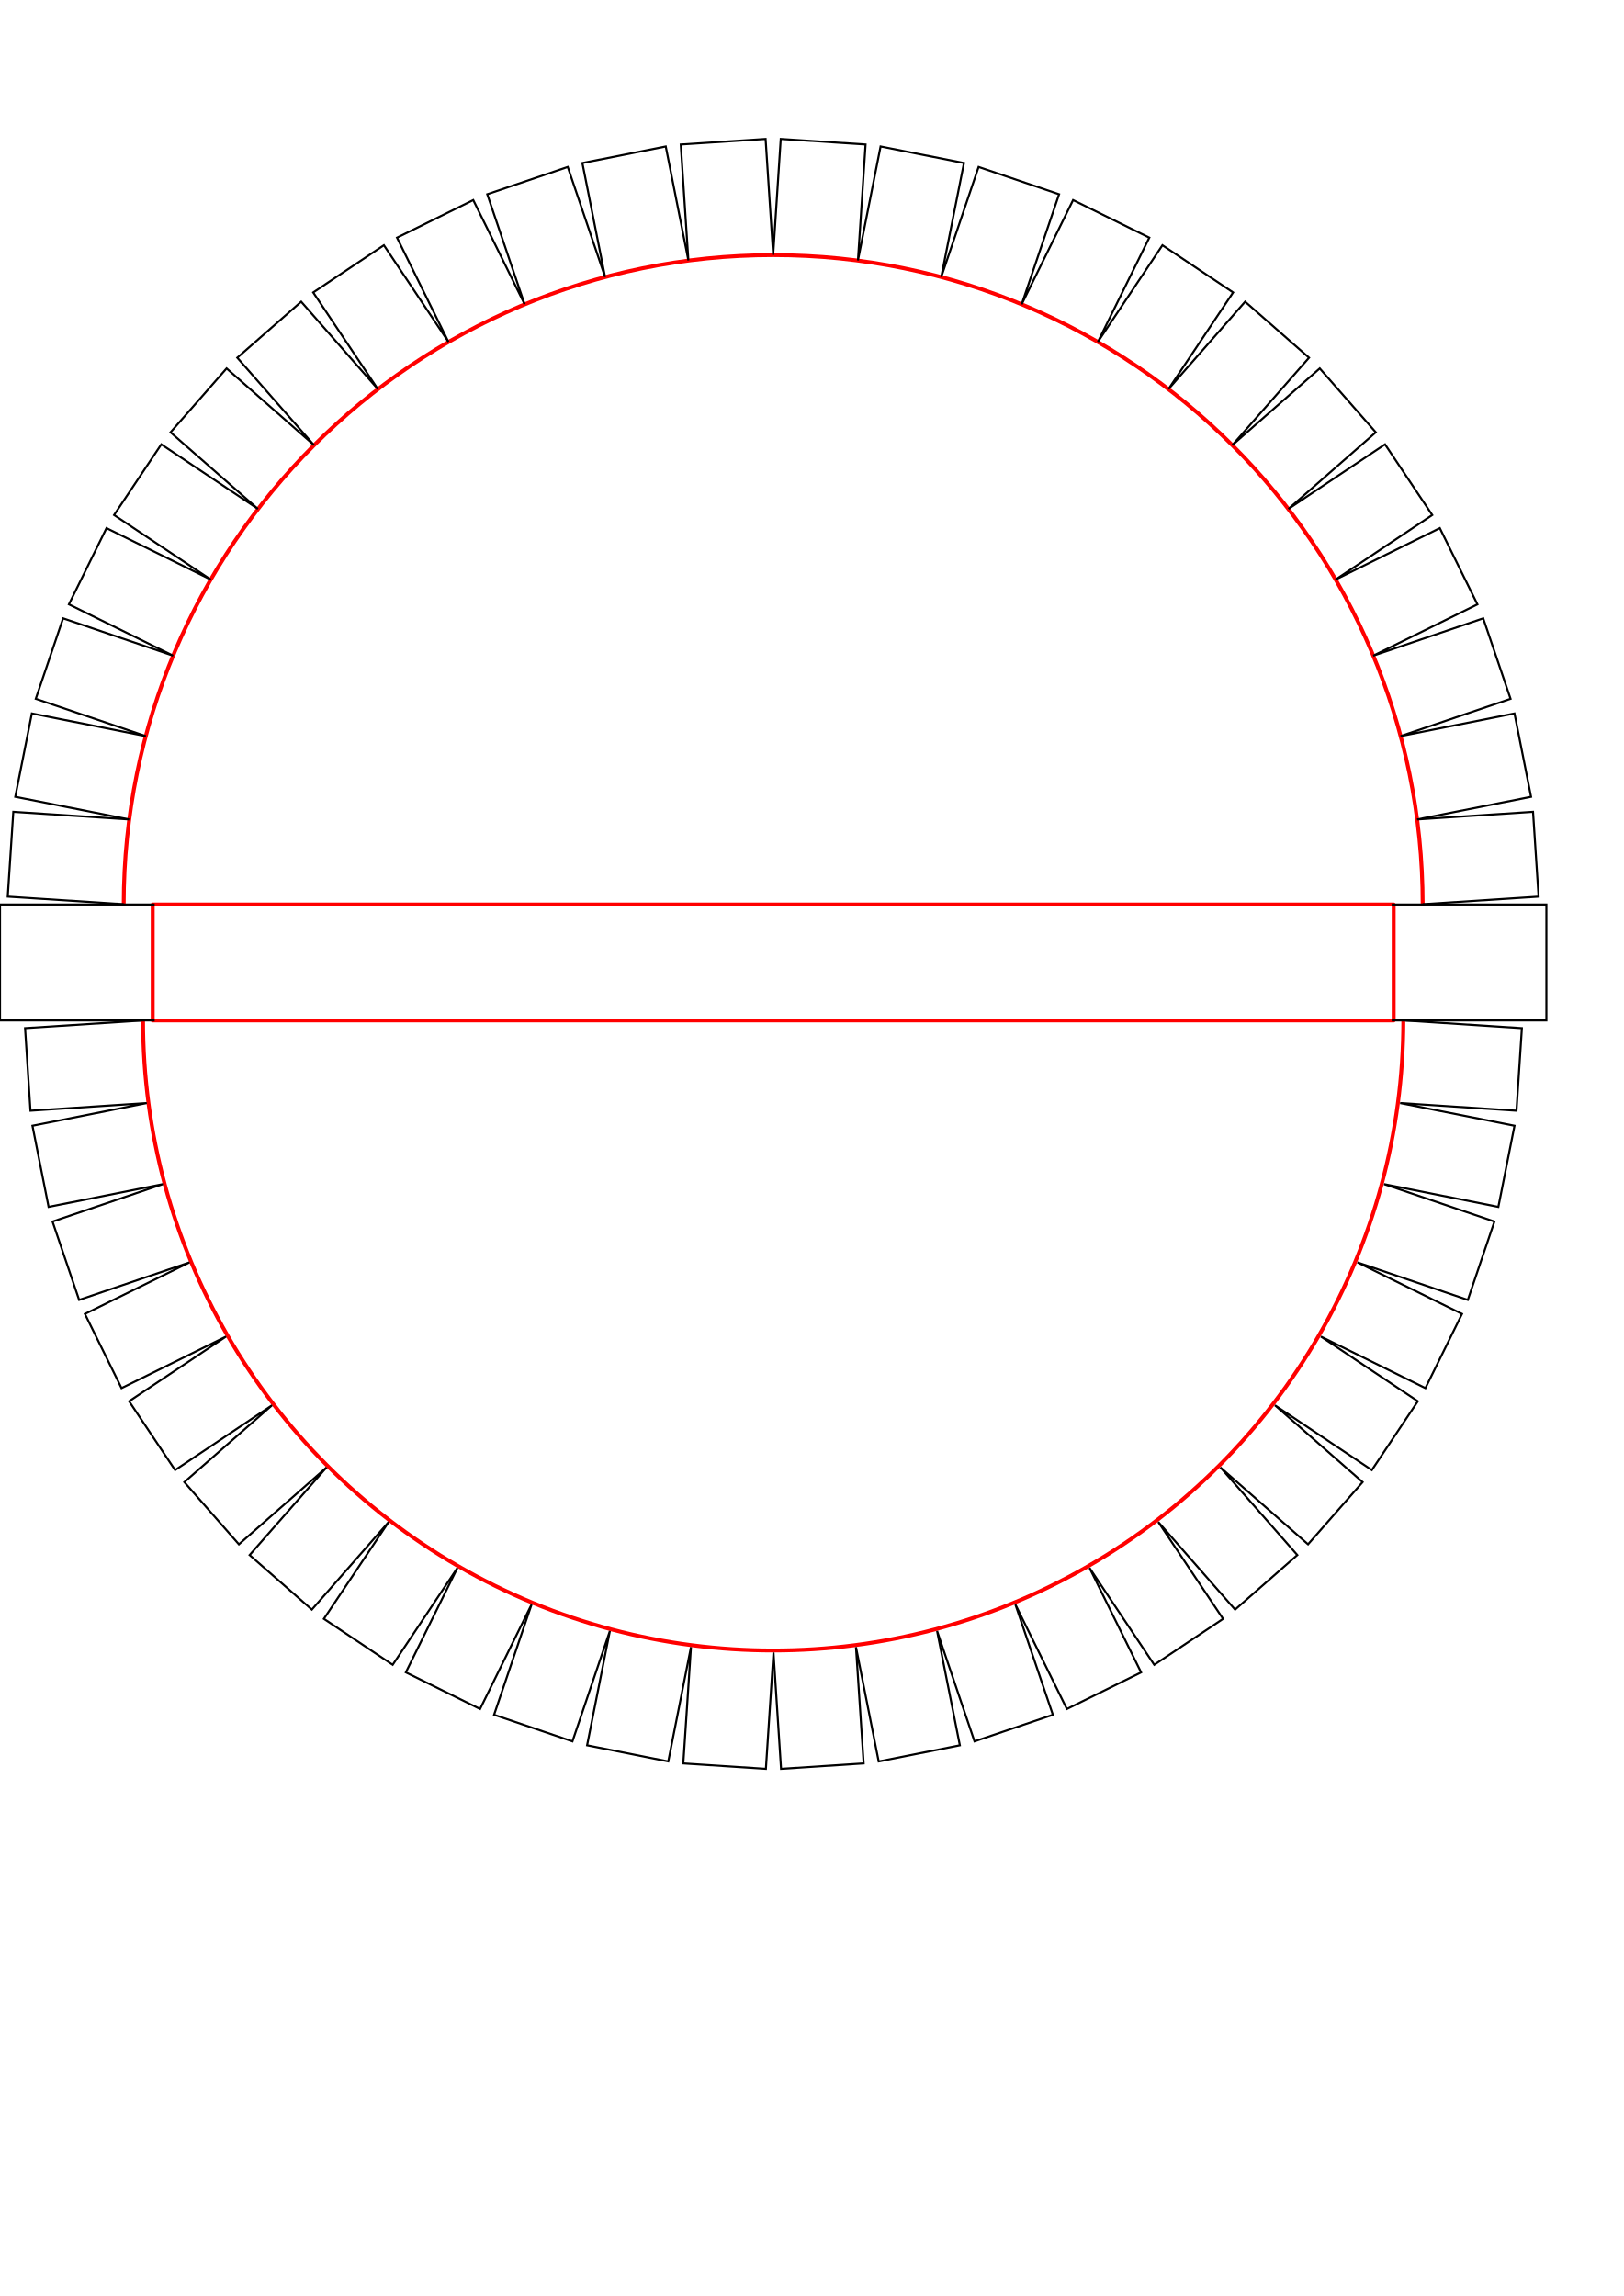
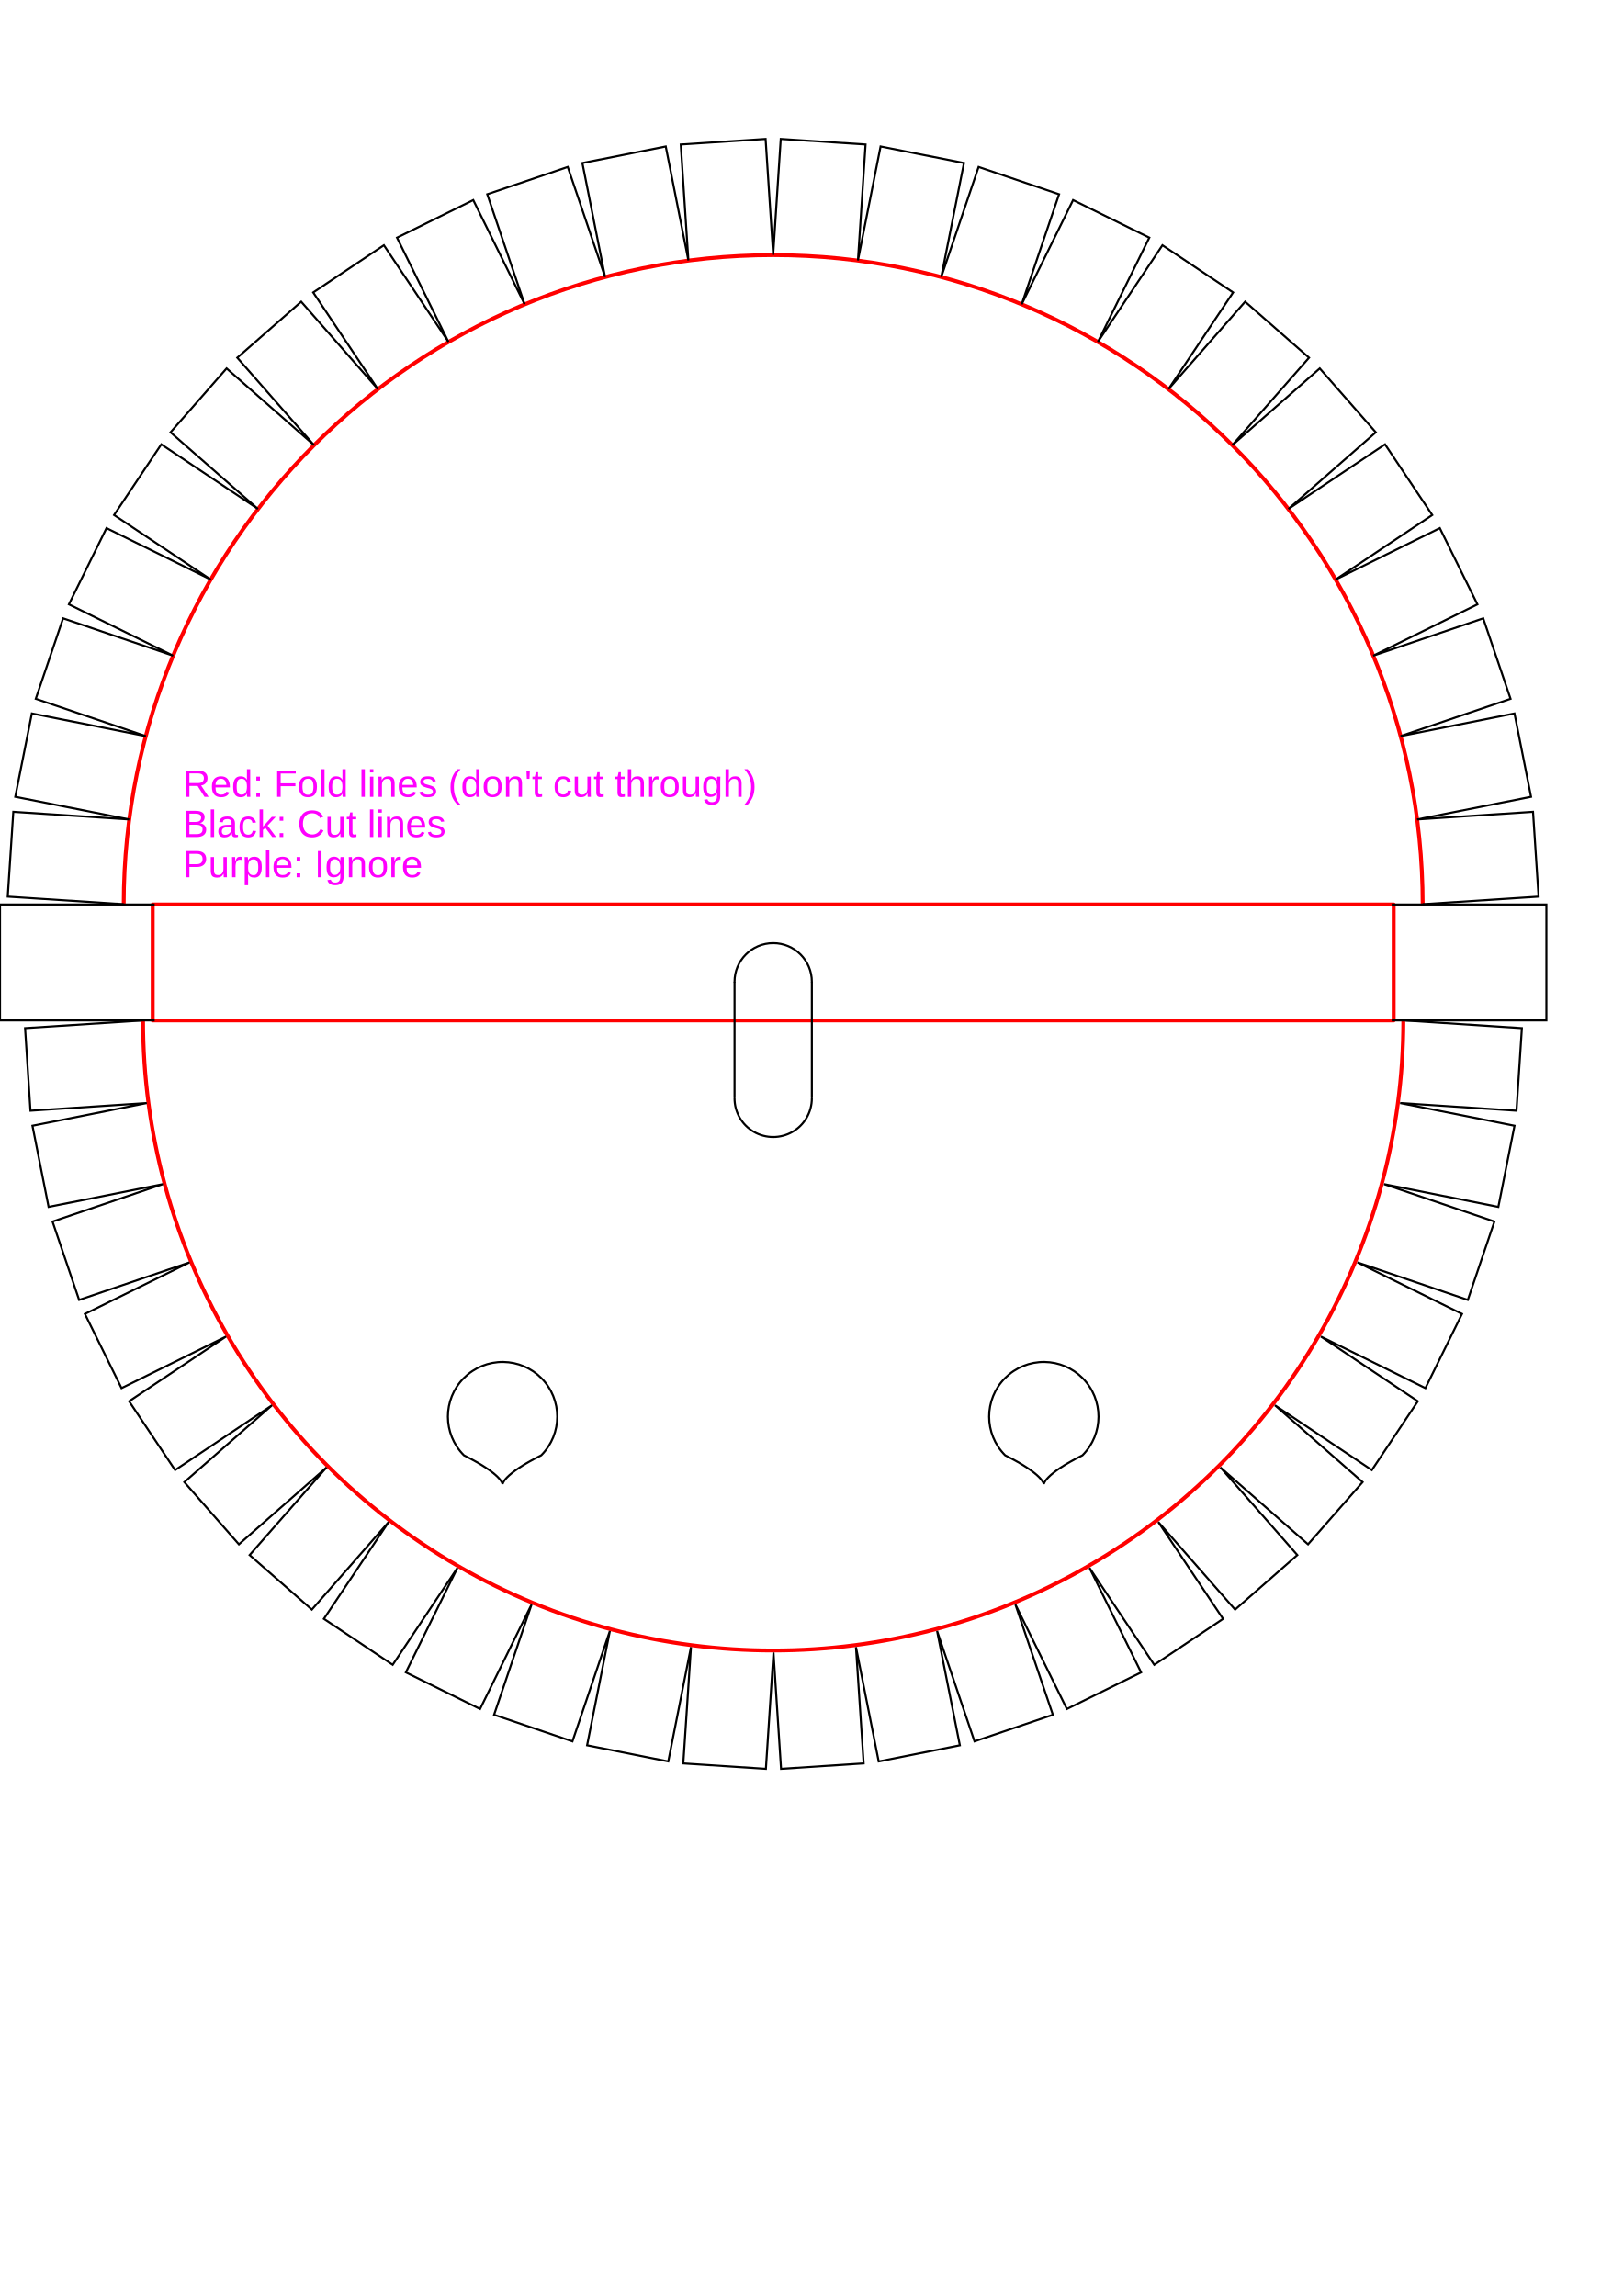
<svg xmlns="http://www.w3.org/2000/svg" width="210mm" height="297mm" viewBox="0 0 210 297" version="1.1" id="svg8">
  <defs id="defs2">
    <clipPath id="clipPath3091" clipPathUnits="userSpaceOnUse">
      <rect y="-109.964" x="-109.996" height="110" width="212.595" id="rect3093" style="color:#000000;display:inline;overflow:visible;visibility:visible;opacity:1;fill:#000000;fill-opacity:1;fill-rule:nonzero;stroke:#000000;stroke-width:0.5;stroke-linecap:round;stroke-linejoin:round;stroke-miterlimit:4;stroke-dasharray:none;stroke-opacity:1;marker:none;enable-background:accumulate" />
    </clipPath>
  </defs>
  <g id="layer1">
    <path d="m 16,117 a 84,84 0 0 1 84,-84 84,84 0 0 1 84,84" id="path815" style="color:#000000;display:inline;overflow:visible;visibility:visible;opacity:1;fill:none;fill-opacity:1;fill-rule:nonzero;stroke:#ff0000;stroke-width:0.5;stroke-linecap:round;stroke-linejoin:round;stroke-miterlimit:4;stroke-dasharray:none;stroke-opacity:1;marker:none;enable-background:accumulate" />
    <path d="m 181.5,132 a 81.5,81.5 0 0 1 -40.75,70.581 81.5,81.5 0 0 1 -81.5,0 A 81.5,81.5 0 0 1 18.5,132" id="path817" style="color:#000000;display:inline;overflow:visible;visibility:visible;opacity:1;fill:none;fill-opacity:1;fill-rule:nonzero;stroke:#ff0000;stroke-width:0.5;stroke-linecap:round;stroke-linejoin:round;stroke-miterlimit:4;stroke-dasharray:none;stroke-opacity:1;marker:none;enable-background:accumulate" />
    <rect y="117" x="19.75" height="15" width="160.5" id="rect819" style="color:#000000;display:inline;overflow:visible;visibility:visible;opacity:1;fill:none;fill-opacity:1;fill-rule:nonzero;stroke:#ff0000;stroke-width:0.5;stroke-linecap:round;stroke-linejoin:round;stroke-miterlimit:4;stroke-dasharray:none;stroke-opacity:1;marker:none;enable-background:accumulate" />
    <path style="fill:none;stroke:#000000;stroke-width:1" clip-path="none" d="m 695.418,442.07 56.676,-3.703 -2.719,-41.465 -56.672,3.729 55.705,-11.068 -8.105,-40.756 -55.701,11.094 53.785,-18.246 -13.357,-39.348 -53.777,18.268 50.943,-25.107 -18.379,-37.27 -50.932,25.133 47.23,-31.545 -23.086,-34.549 -47.217,31.562 42.709,-37.438 -27.398,-31.242 -42.693,37.457 37.459,-42.691 -31.242,-27.398 -37.439,42.709 31.564,-47.217 -34.551,-23.086 -31.543,47.23 25.131,-50.932 -37.268,-18.379 -25.109,50.943 18.27,-53.777 -39.35,-13.357 -18.244,53.785 11.094,-55.701 -40.756,-8.105 -11.068,55.705 3.727,-56.672 -41.463,-2.719 -3.703,56.676 -3.701,-56.676 -41.465,2.719 3.727,56.672 -11.068,-55.705 -40.754,8.105 11.092,55.701 -18.244,-53.785 -39.35,13.357 18.27,53.777 -25.109,-50.943 -37.268,18.379 25.131,50.932 -31.543,-47.23 -34.551,23.086 31.564,47.217 -37.439,-42.709 -31.24,27.398 37.457,42.691 -42.693,-37.457 -27.398,31.242 42.709,37.438 -47.217,-31.562 -23.086,34.549 47.23,31.545 L 52.059,258.197 33.68,295.467 84.623,320.574 30.846,302.307 17.488,341.654 71.275,359.9 15.572,348.807 7.467,389.562 63.172,400.631 6.5,396.902 l -2.719,41.465 56.676,3.703" transform="scale(0.2645833)" id="path3026" />
    <path style="fill:none;stroke:#000000;stroke-width:1" clip-path="none" d="m 68.303,498.898 0.809,0.053 -56.863,3.707 2.646,40.371 56.859,-3.748 -55.893,11.096 7.893,39.682 55.885,-11.139 -53.965,18.297 13.004,38.312 53.953,-18.338 -51.117,25.186 17.895,36.285 51.098,-25.223 -47.393,31.641 22.479,33.641 47.369,-31.676 -42.857,37.557 26.676,30.418 42.828,-37.588 -37.588,42.828 30.418,26.676 37.557,-42.855 -31.676,47.367 33.641,22.479 31.641,-47.393 -25.223,51.098 36.285,17.895 25.186,-51.117 -18.338,53.953 38.311,13.006 18.297,-53.967 -11.137,55.885 39.682,7.893 11.096,-55.893 -3.748,56.859 40.371,2.646 3.707,-56.863 3.705,56.863 40.371,-2.646 -3.748,-56.859 11.096,55.893 39.682,-7.893 -11.137,-55.885 18.297,53.967 38.311,-13.006 -18.338,-53.953 25.186,51.117 36.285,-17.895 -25.223,-51.098 31.641,47.393 33.641,-22.479 -31.676,-47.367 37.557,42.855 30.418,-26.676 -37.588,-42.828 42.828,37.588 26.676,-30.418 -42.857,-37.557 47.369,31.676 22.479,-33.641 -47.393,-31.641 51.098,25.223 17.895,-36.285 -51.117,-25.186 53.953,18.338 13.004,-38.312 -53.965,-18.297 55.885,11.139 7.893,-39.682 -55.893,-11.096 56.859,3.748 2.646,-40.371 -56.863,-3.707" transform="scale(0.2645833)" id="path3205" />
    <path style="fill:none;fill-rule:evenodd;stroke:#000000;stroke-width:0.265px;stroke-linecap:butt;stroke-linejoin:miter;stroke-opacity:1" d="m 180,117 h 20 v 15 h -20" id="path3240" />
-     <path style="fill:none;fill-rule:evenodd;stroke:#000000;stroke-width:0.265px;stroke-linecap:butt;stroke-linejoin:miter;stroke-opacity:1" d="M 20,117 H 0 v 15 h 20" id="path3242" />
+     <path style="fill:none;fill-rule:evenodd;stroke:#000000;stroke-width:0.265;stroke-linecap:butt;stroke-linejoin:miter;stroke-opacity:1;stroke-miterlimit:4;stroke-dasharray:none" d="M 20,117 H 0 v 15 h 20" id="path3242" />
+     <path style="color:#000000;display:inline;overflow:visible;visibility:visible;opacity:1;fill:none;fill-opacity:1;fill-rule:nonzero;stroke:#000000;stroke-width:0.265;stroke-linecap:round;stroke-linejoin:round;stroke-miterlimit:4;stroke-dasharray:none;stroke-opacity:1;marker:none;enable-background:accumulate" id="path836" d="m 95,127 a 5,5 0 0 1 5,-5 5,5 0 0 1 5,5" />
+     <path style="color:#000000;display:inline;overflow:visible;visibility:visible;opacity:1;fill:none;fill-opacity:1;fill-rule:nonzero;stroke:#000000;stroke-width:0.265;stroke-linecap:round;stroke-linejoin:round;stroke-miterlimit:4;stroke-dasharray:none;stroke-opacity:1;marker:none;enable-background:accumulate" id="path842" d="m 105,142.078 a 5,5 0 0 1 -2.5,4.33 5,5 0 0 1 -5,0 5,5 0 0 1 -2.5,-4.33" />
+     <path style="fill:none;fill-rule:evenodd;stroke:#000000;stroke-width:0.265px;stroke-linecap:butt;stroke-linejoin:miter;stroke-opacity:1" d="M 95,127 95,142" id="path844" />
+     <path style="fill:none;fill-rule:evenodd;stroke:#000000;stroke-width:0.265px;stroke-linecap:butt;stroke-linejoin:miter;stroke-opacity:1" d="m 105,127 v 15" id="path846" />
+     <path style="fill:none;fill-rule:evenodd;stroke:#000000;stroke-width:0.265px;stroke-linecap:butt;stroke-linejoin:miter;stroke-opacity:1" d="m 65.103,176.18 a 7.071,7.071 0 0 0 -5.103,2.07 7.071,7.071 0 0 0 0,10 C 65,190.75 65,192 65,192 c 0,0 2.12e-4,-1.25 5,-3.75 a 7.071,7.071 0 0 0 0,-10 7.071,7.071 0 0 0 -4.897,-2.07 z" id="path856" />
+     <path style="fill:none;fill-rule:evenodd;stroke:#000000;stroke-width:0.265px;stroke-linecap:butt;stroke-linejoin:miter;stroke-opacity:1" d="m 135.103,176.18 a 7.071,7.071 0 0 0 -5.103,2.07 7.071,7.071 0 0 0 0,10 c 5,2.5 5,3.75 5,3.75 0,0 2.2e-4,-1.25 5,-3.75 a 7.071,7.071 0 0 0 0,-10 7.071,7.071 0 0 0 -4.897,-2.07 z" id="path856-3" />
+     <text xml:space="preserve" style="font-style:normal;font-variant:normal;font-weight:normal;font-stretch:normal;font-size:8.467px;line-height:60%;font-family:Atari;-inkscape-font-specification:Atari;font-variant-ligatures:normal;font-variant-caps:normal;font-variant-numeric:normal;font-feature-settings:normal;text-align:start;letter-spacing:0px;word-spacing:0px;writing-mode:lr-tb;text-anchor:start;fill:#000000;fill-opacity:1;stroke:none;stroke-width:0.265px;stroke-linecap:butt;stroke-linejoin:miter;stroke-opacity:1" x="23.635" y="103.077" id="text888">
+       <tspan id="tspan886" x="23.635" y="103.077" style="font-style:normal;font-variant:normal;font-weight:normal;font-stretch:normal;font-size:4.939px;line-height:60%;font-family:'Liberation Sans';-inkscape-font-specification:'Liberation Sans';text-align:start;text-anchor:start;fill:#ff00ff;stroke-width:0.265px">Red: Fold lines (don't cut through)</tspan>
+       <tspan x="23.635" y="108.277" style="font-style:normal;font-variant:normal;font-weight:normal;font-stretch:normal;font-size:4.939px;line-height:60%;font-family:'Liberation Sans';-inkscape-font-specification:'Liberation Sans';text-align:start;text-anchor:start;fill:#ff00ff;stroke-width:0.265px" id="tspan890">Black: Cut lines</tspan>
+       <tspan x="23.635" y="113.477" style="font-style:normal;font-variant:normal;font-weight:normal;font-stretch:normal;font-size:4.939px;line-height:60%;font-family:'Liberation Sans';-inkscape-font-specification:'Liberation Sans';text-align:start;text-anchor:start;fill:#ff00ff;stroke-width:0.265px" id="tspan892">Purple: Ignore</tspan>
+     </text>
  </g>
</svg>
